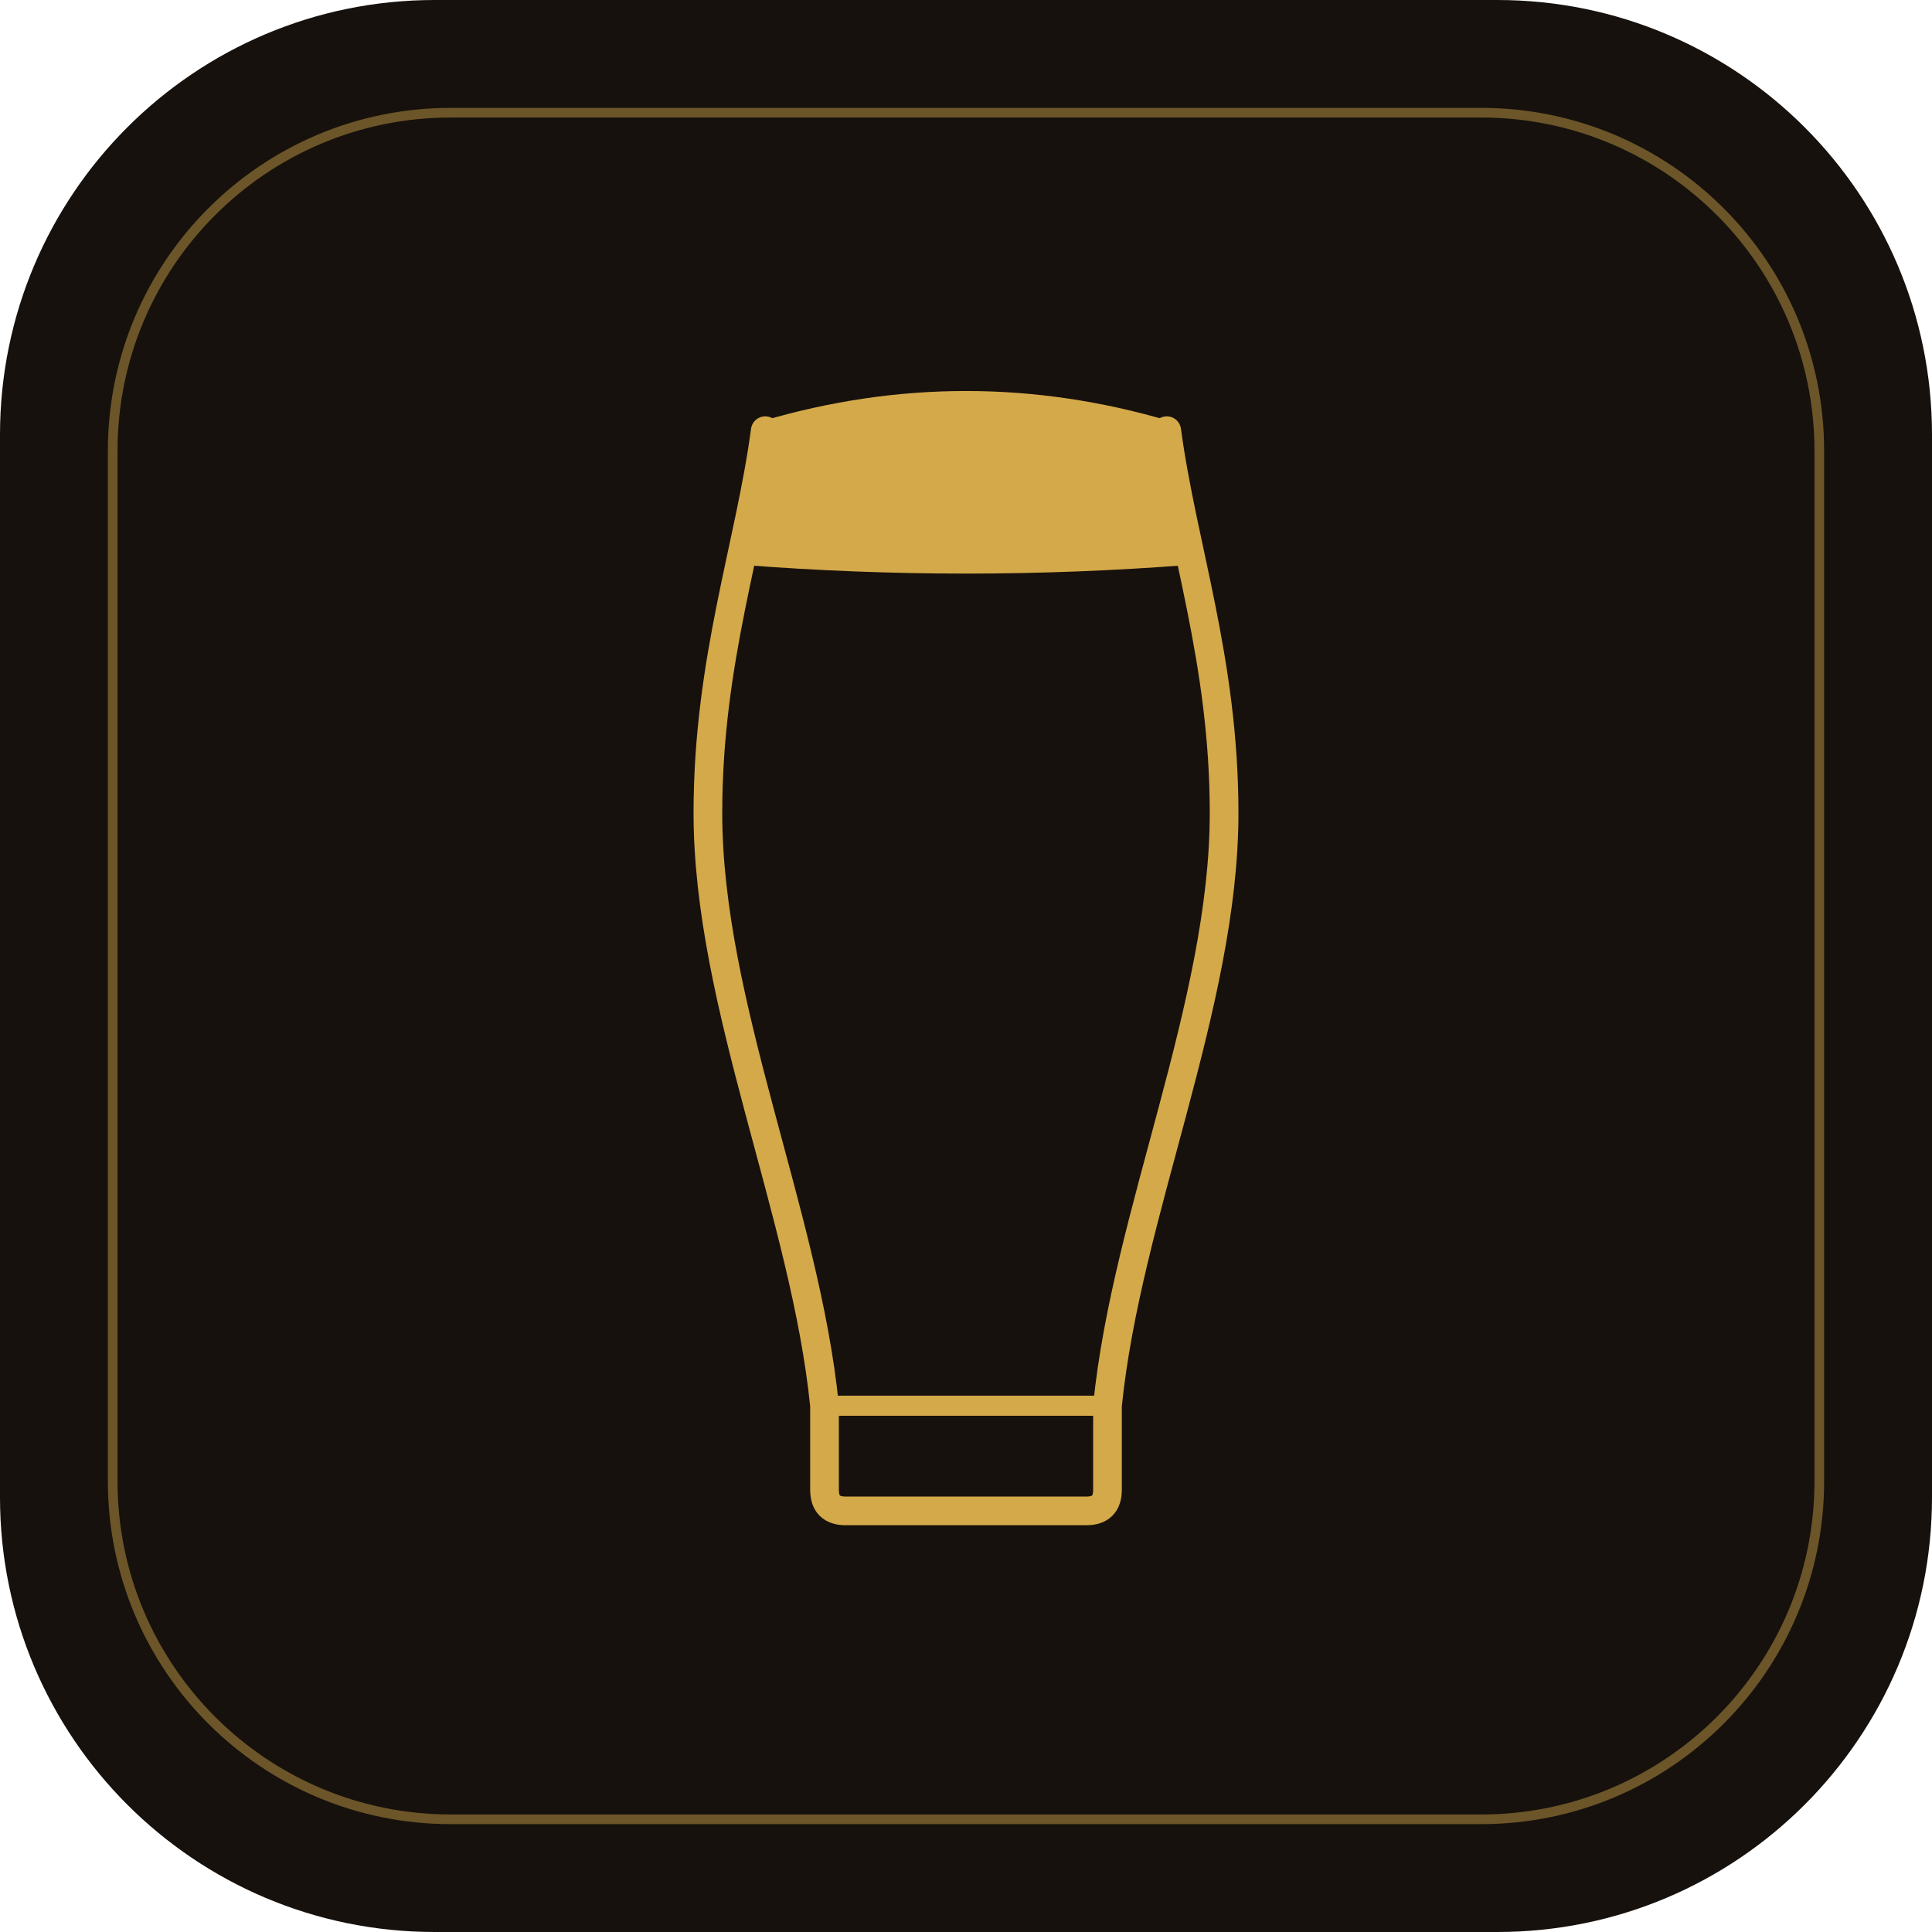
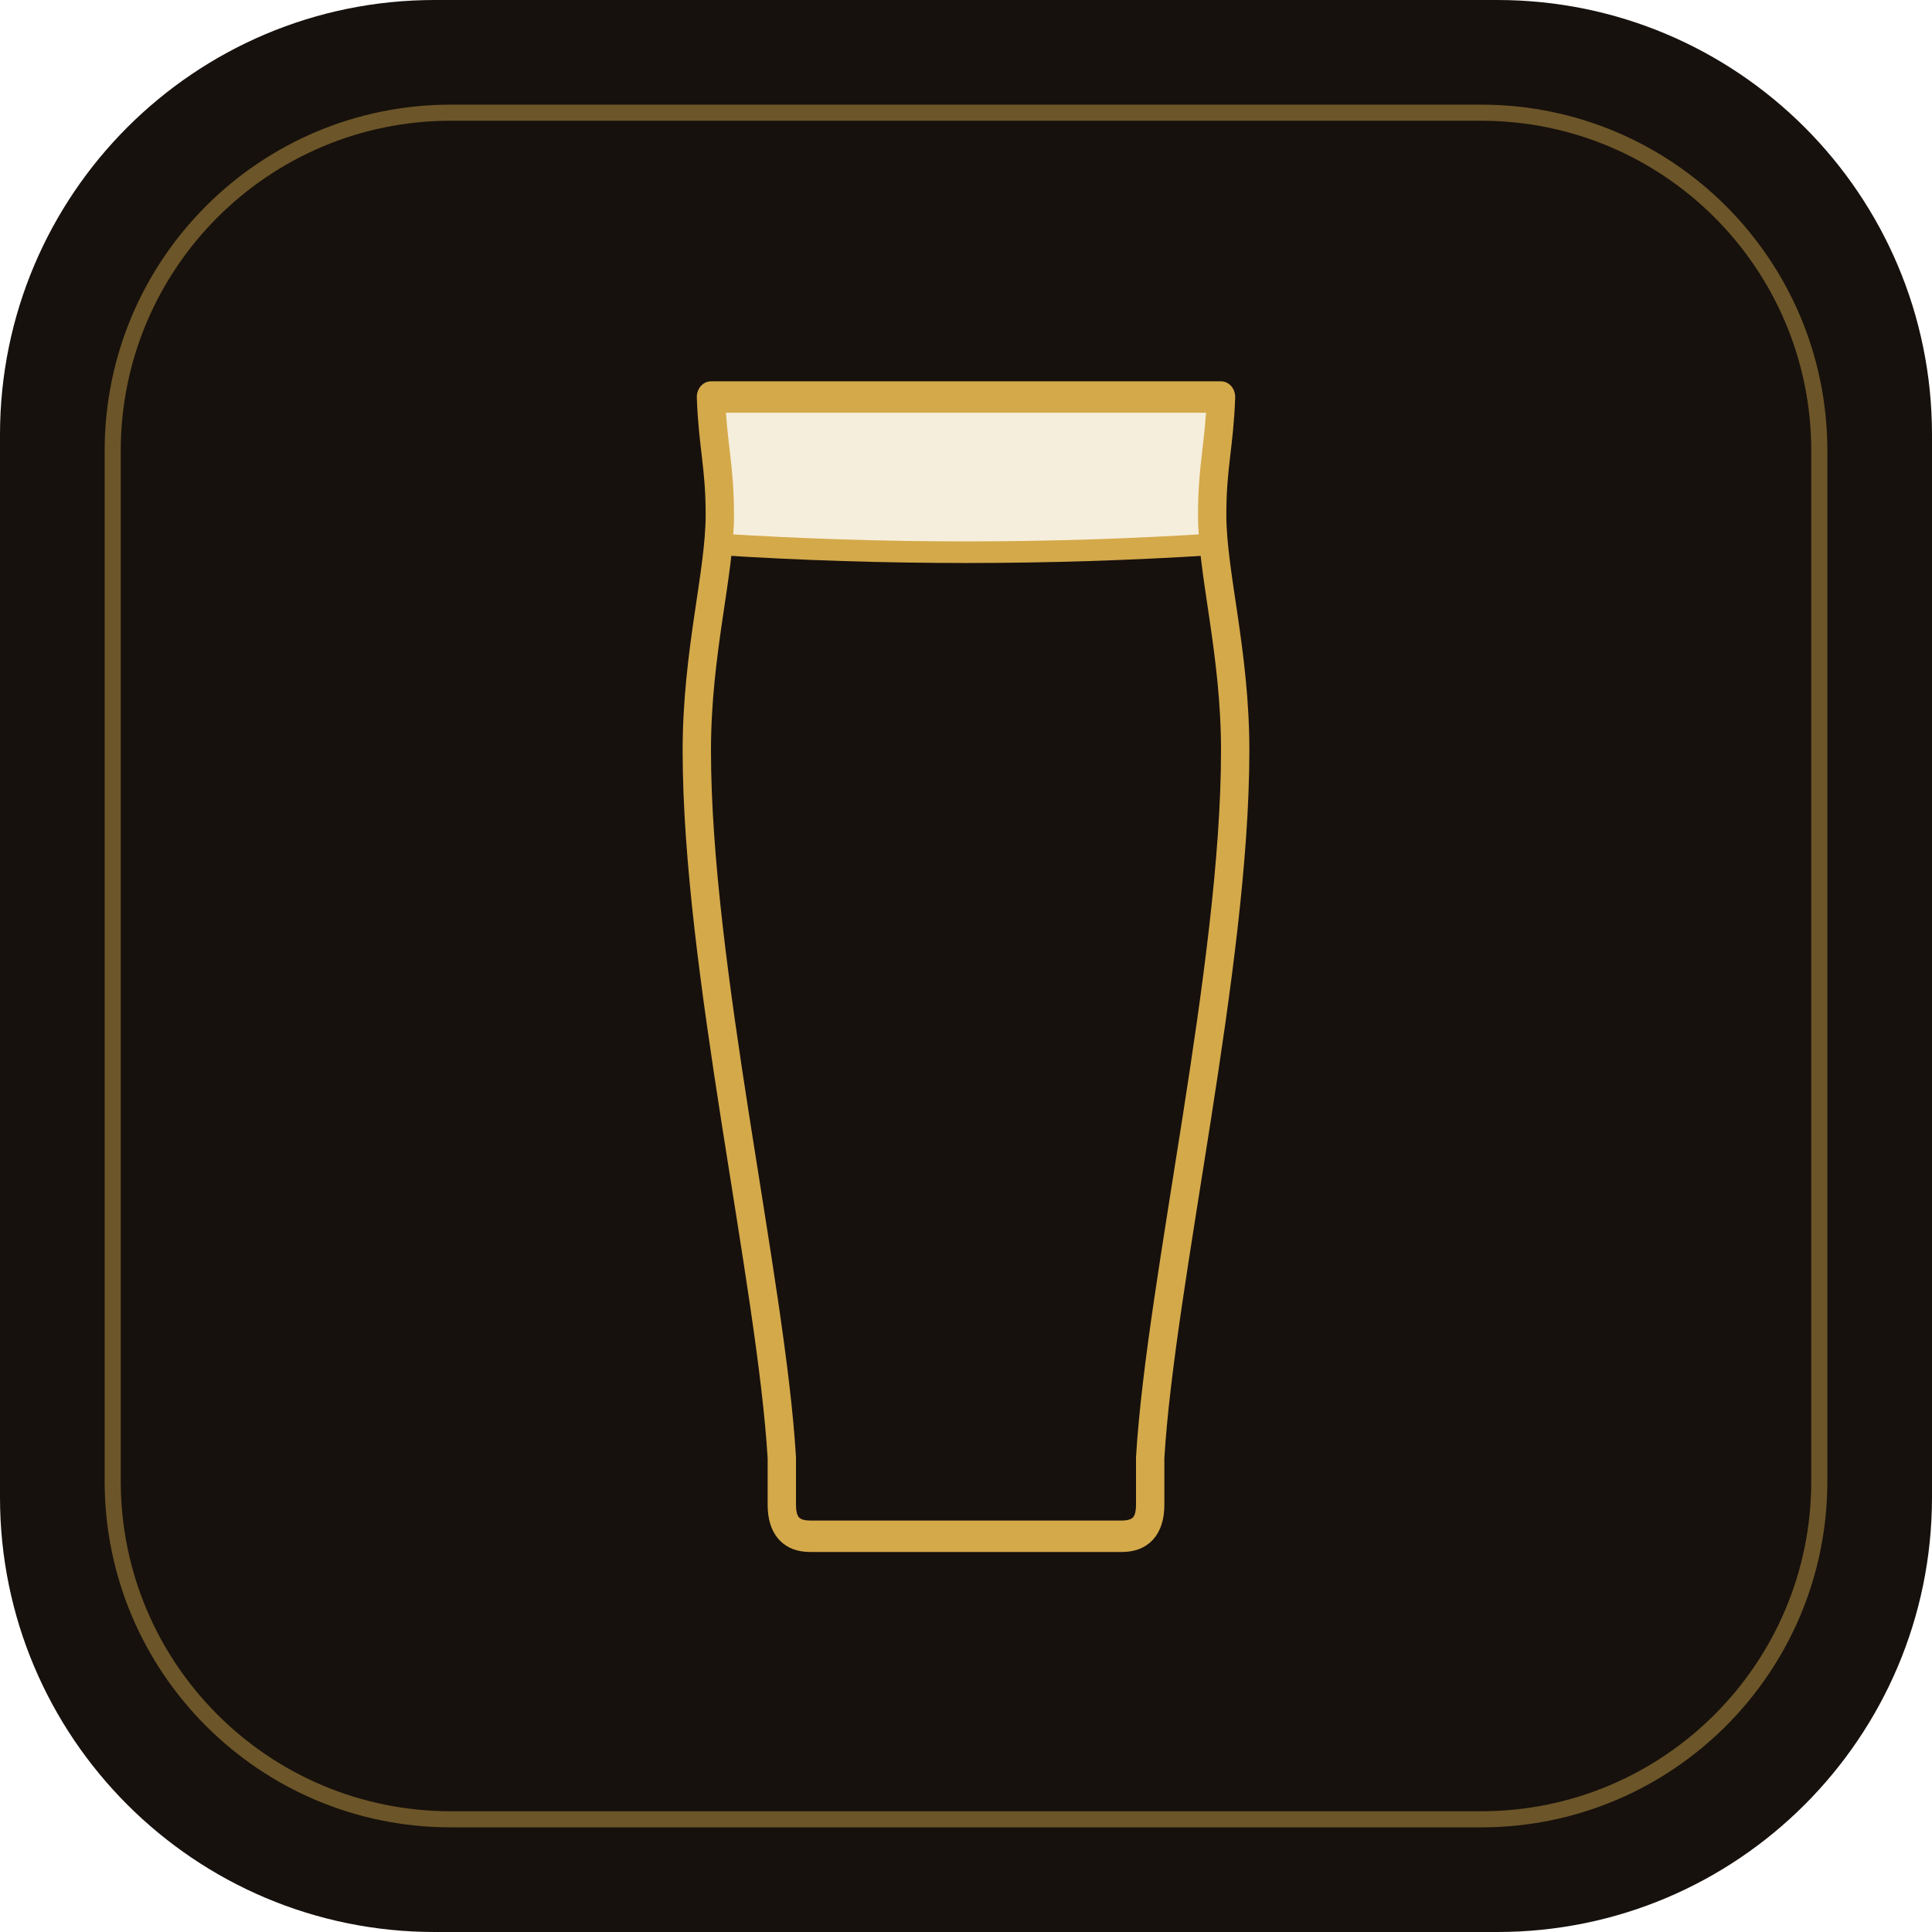
- <svg xmlns="http://www.w3.org/2000/svg" width="180" height="180" viewBox="0 0 120 120" role="img" aria-label="ratemyGuin app icon">
+ <svg xmlns="http://www.w3.org/2000/svg" width="180" height="180" viewBox="0 0 120 120">
  <rect width="120" height="120" rx="27" fill="#17110D" />
-   <rect x="7" y="7" width="106" height="106" rx="21" fill="none" stroke="#D4A94A" stroke-opacity="0.45" stroke-width="0.6" />
-   <g transform="translate(36.25 22) scale(1.1875)">
-     <path d="M9.5 4 C8.7 10 6.5 16 6.5 24 C6.5 34 11.6 45 12.6 55 L12.6 59.4 Q12.6 60.5 13.7 60.5 H26.3 Q27.4 60.5 27.4 59.4 L27.4 55 C28.4 45 33.5 34 33.5 24 C33.5 16 31.3 10 30.5 4 Z" fill="#17110D" />
-     <path d="M9.5 4 Q20 0.9 30.5 4 C30.9 6.2 31.25 8.3 31.6 10.5 Q20 11.4 8.4 10.5 C8.75 8.3 9.1 6.2 9.5 4 Z" fill="#D4A94A" stroke="#D4A94A" stroke-width="1.05" stroke-linejoin="round" />
-     <path d="M9.5 4 C8.7 10 6.5 16 6.5 24 C6.5 34 11.6 45 12.6 55 L12.6 59.4 Q12.6 60.5 13.7 60.5 H26.3 Q27.4 60.5 27.4 59.4 L27.4 55 C28.4 45 33.5 34 33.5 24 C33.5 16 31.3 10 30.5 4" fill="none" stroke="#D4A94A" stroke-width="1.5" stroke-linejoin="round" stroke-linecap="round" />
-     <path d="M12.6 55 H27.4" fill="none" stroke="#D4A94A" stroke-width="1.05" />
+   <rect x="7" y="7" width="106" height="106" rx="21" fill="none" stroke="#D4A94A" stroke-opacity="0.45" stroke-width="1" />
+   <g transform="translate(38 21) scale(1.1 1.22)">
+     <path d="M5.6 3 H34.4 C34.3 5.5 33.9 6.5 33.9 9 C33.9 12 35.2 16 35.2 21 C35.2 32 31.0 48 30.4 57 L30.4 59.4 Q30.4 61 28.8 61 H11.2 Q9.6 61 9.6 59.4 L9.6 57 C9.0 48 4.8 32 4.8 21 C4.8 16 6.1 12 6.1 9 C6.1 6.5 5.7 5.5 5.6 3 Z" fill="#17110D" />
+     <path d="M5.6 3 H34.4 C34.3 5.5 33.9 6.5 33.9 9 L33.95 10.5 Q20 11.3 6.05 10.5 L6.1 9 C6.1 6.5 5.7 5.5 5.6 3 Z" fill="#F6EEDC" stroke="#D4A94A" stroke-width="1.1" />
+     <path d="M5.6 3 H34.4 C34.3 5.5 33.9 6.5 33.9 9 C33.9 12 35.2 16 35.2 21 C35.2 32 31.0 48 30.4 57 L30.4 59.4 Q30.4 61 28.8 61 H11.2 Q9.6 61 9.6 59.4 L9.6 57 C9.0 48 4.8 32 4.8 21 C4.8 16 6.1 12 6.1 9 C6.1 6.5 5.7 5.5 5.6 3 Z" fill="none" stroke="#D4A94A" stroke-width="1.6" stroke-linejoin="round" />
  </g>
</svg>
